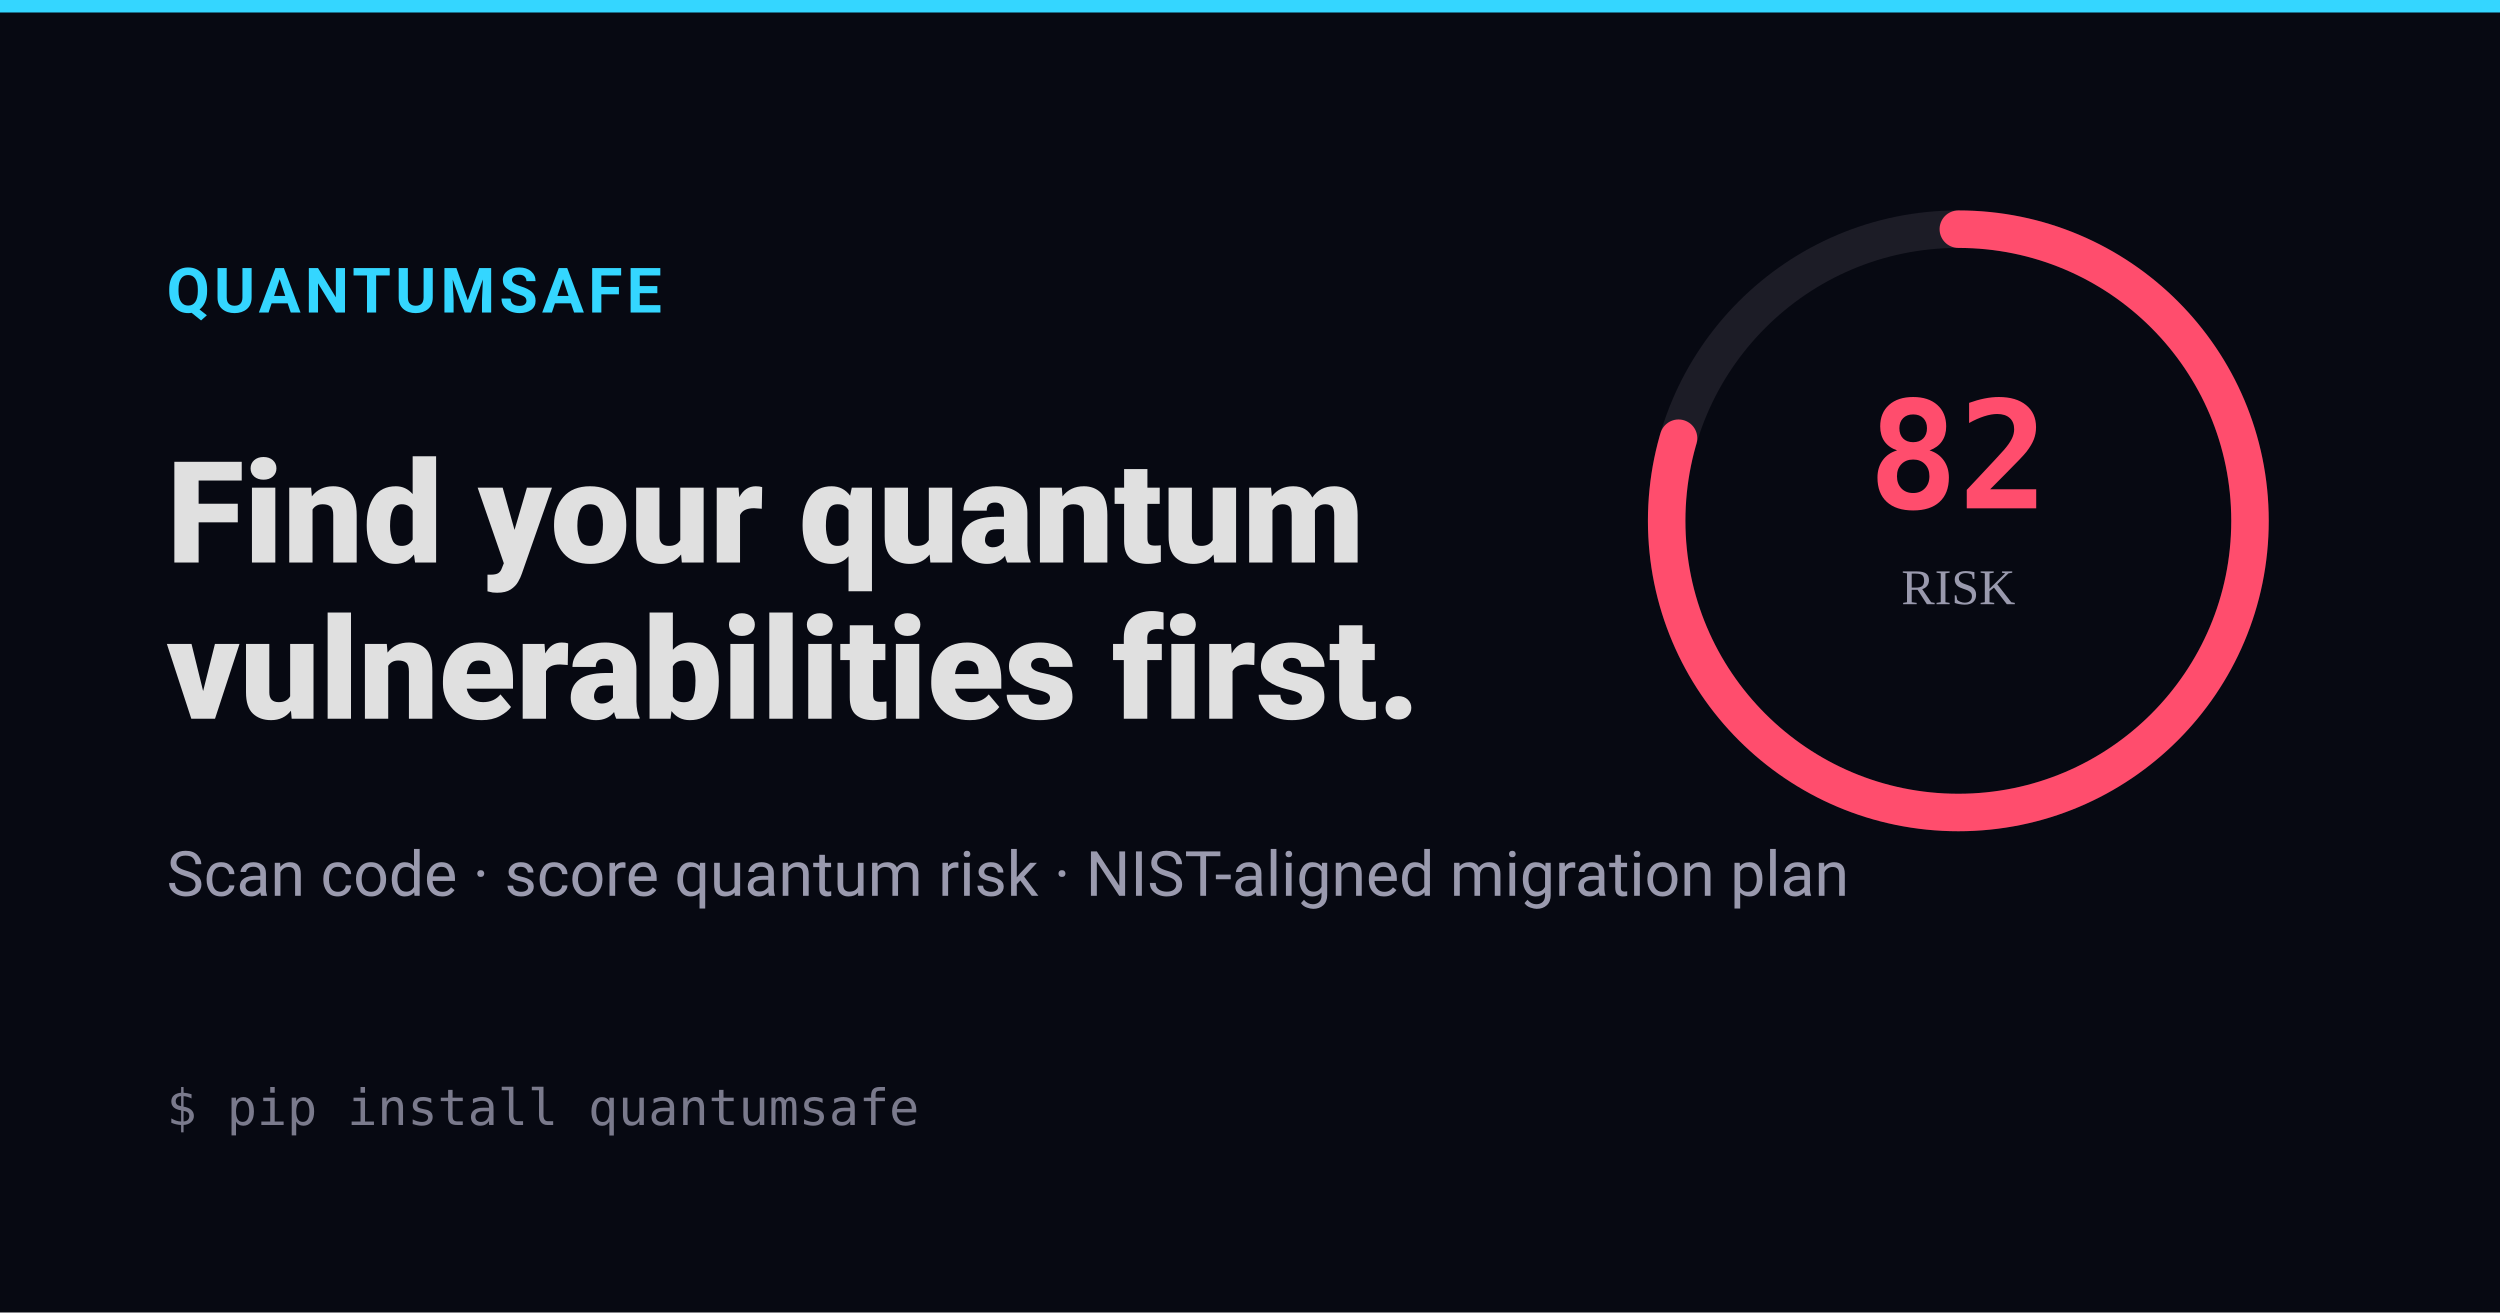
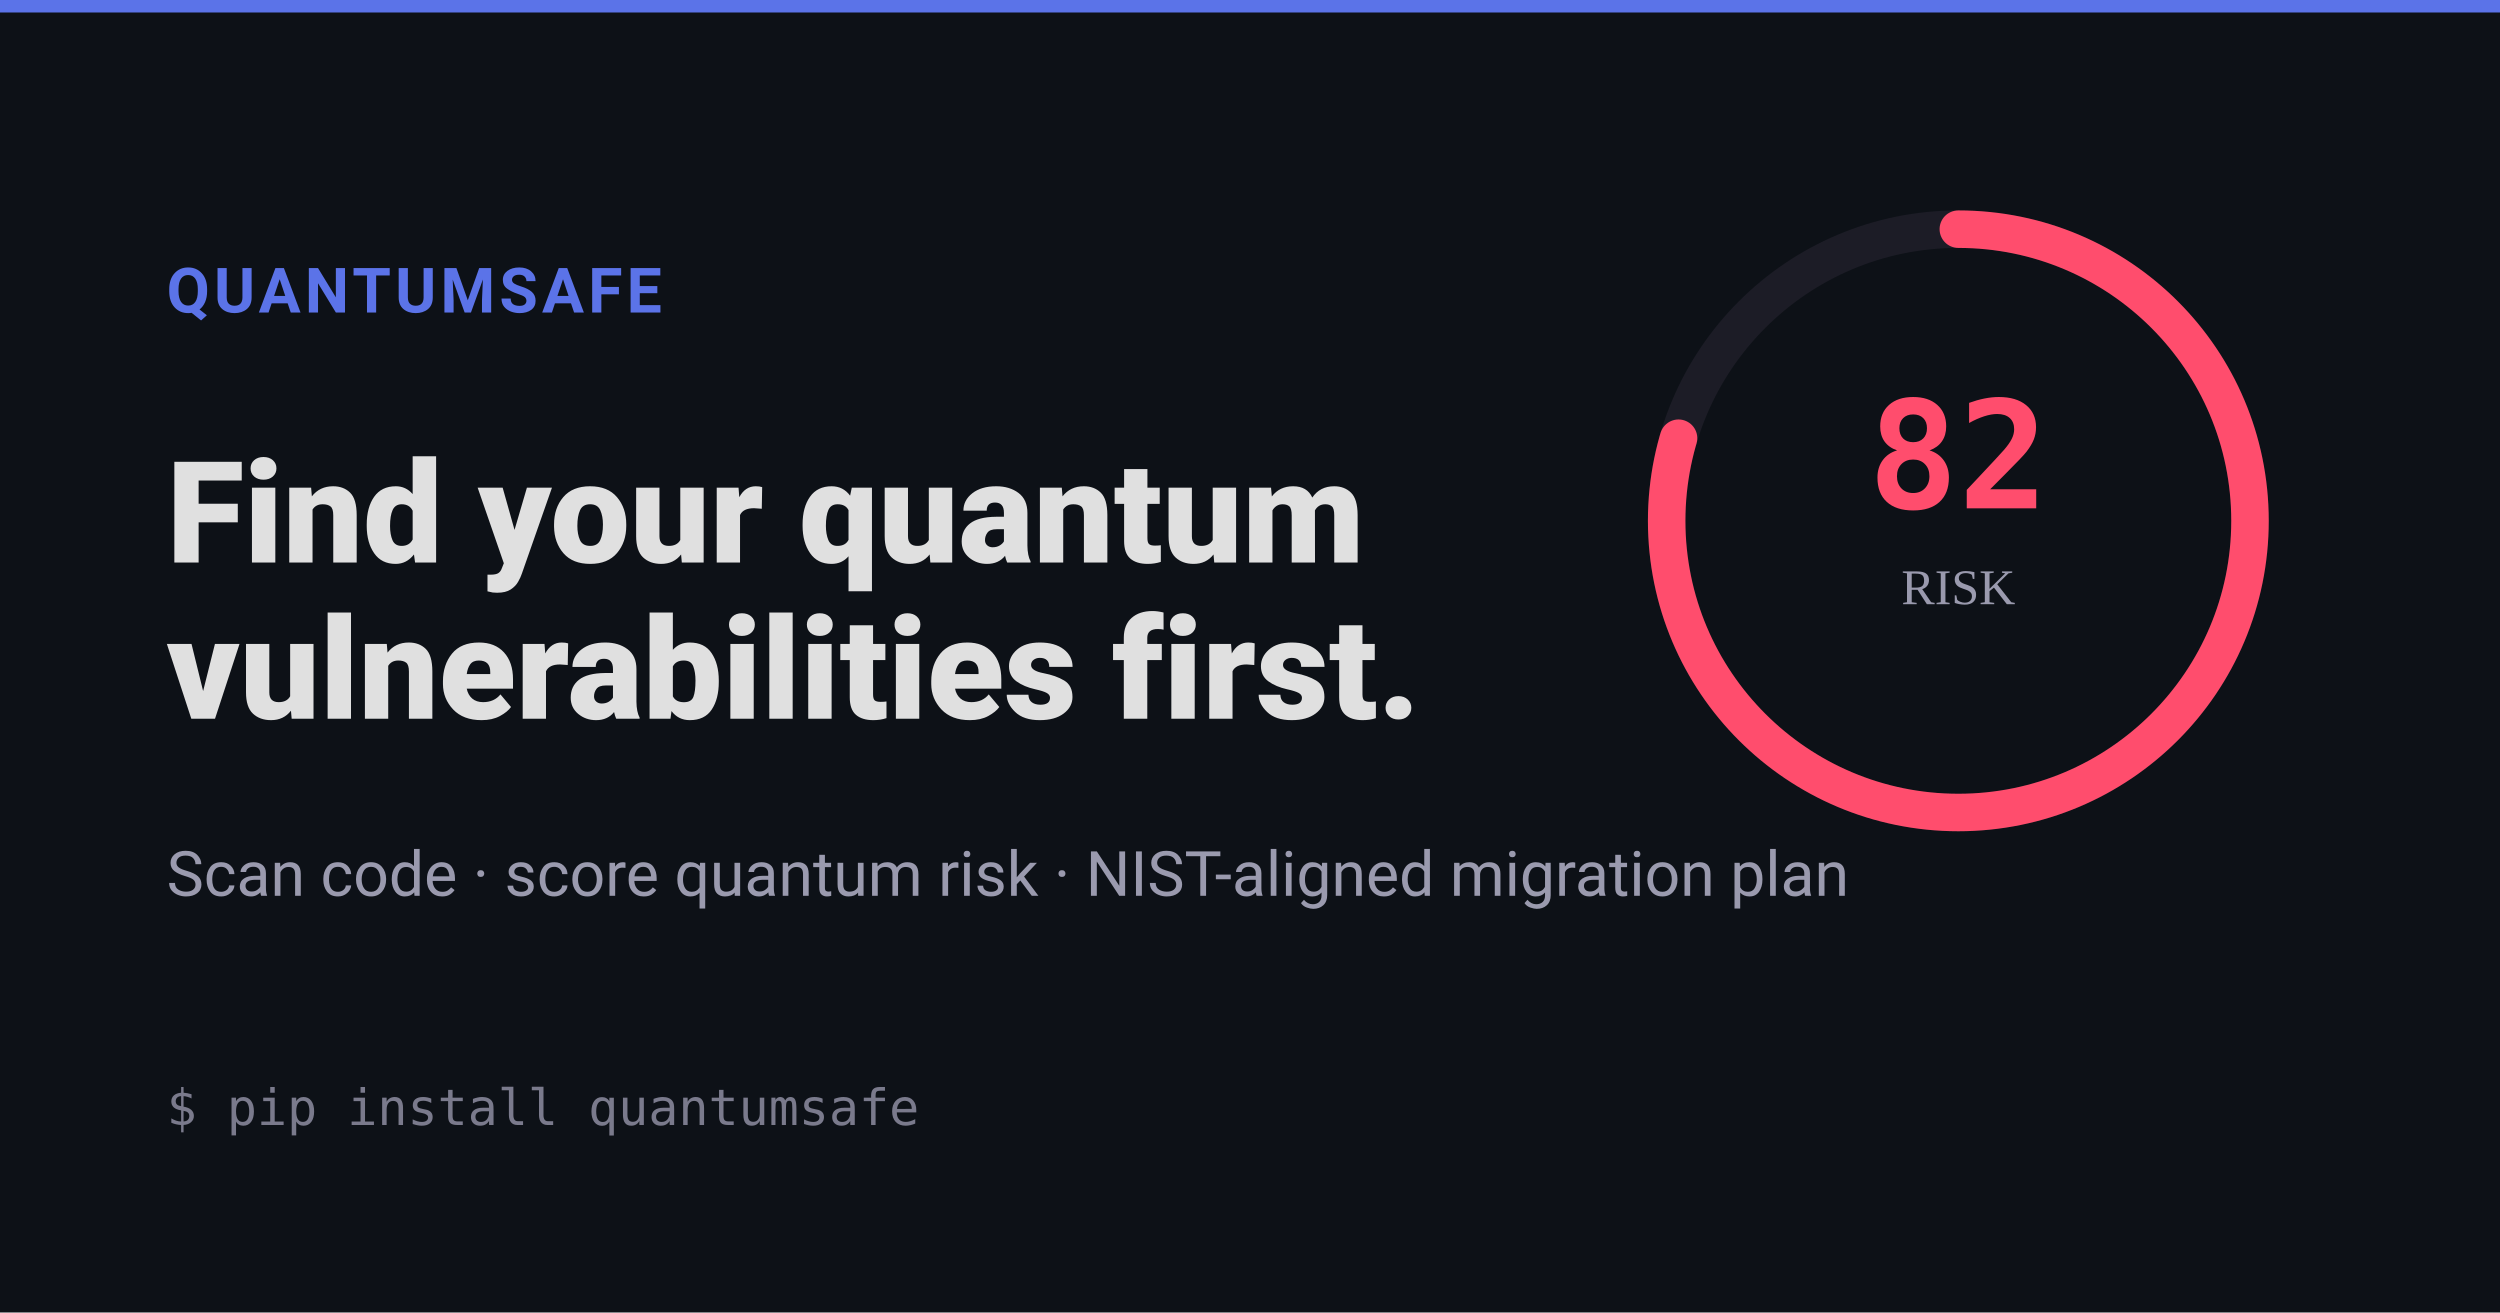
<svg xmlns="http://www.w3.org/2000/svg" width="1200" height="630" viewBox="0 0 1200 630">
-   <rect width="1200" height="630" fill="#070912" />
-   <rect x="0" y="0" width="1200" height="6" fill="#34d6ff" />
+   <rect width="1200" height="630" fill="#0d1117" />
+   <rect x="0" y="0" width="1200" height="6" fill="#5b73e8" />
  <g font-family="-apple-system, Segoe UI, Roboto, Helvetica, Arial, sans-serif">
-     <text x="80" y="150" fill="#34d6ff" font-size="30" font-weight="700" letter-spacing="2">QUANTUMSAFE</text>
+     <text x="80" y="150" fill="#5b73e8" font-size="30" font-weight="700" letter-spacing="2">QUANTUMSAFE</text>
    <text x="80" y="270" fill="#E0E0E0" font-size="68" font-weight="800">Find your quantum</text>
    <text x="80" y="345" fill="#E0E0E0" font-size="68" font-weight="800">vulnerabilities first.</text>
    <text x="80" y="430" fill="#9a9aae" font-size="30">Scan code · score quantum risk · NIST-aligned migration plan</text>
    <text x="80" y="540" fill="#7a7a8c" font-size="24" font-family="ui-monospace, Consolas, monospace">$ pip install quantumsafe</text>
  </g>
  <g transform="translate(940,250)">
    <circle cx="0" cy="0" r="140" fill="none" stroke="#1c1c26" stroke-width="18" />
    <circle cx="0" cy="0" r="140" fill="none" stroke="#ff4d6d" stroke-width="18" stroke-dasharray="700 879" stroke-linecap="round" transform="rotate(-90)" />
    <text x="0" y="-6" fill="#ff4d6d" font-size="72" font-weight="800" text-anchor="middle" font-family="ui-monospace, Consolas, monospace">82</text>
    <text x="0" y="40" fill="#9a9aae" font-size="24" text-anchor="middle">RISK</text>
  </g>
</svg>
